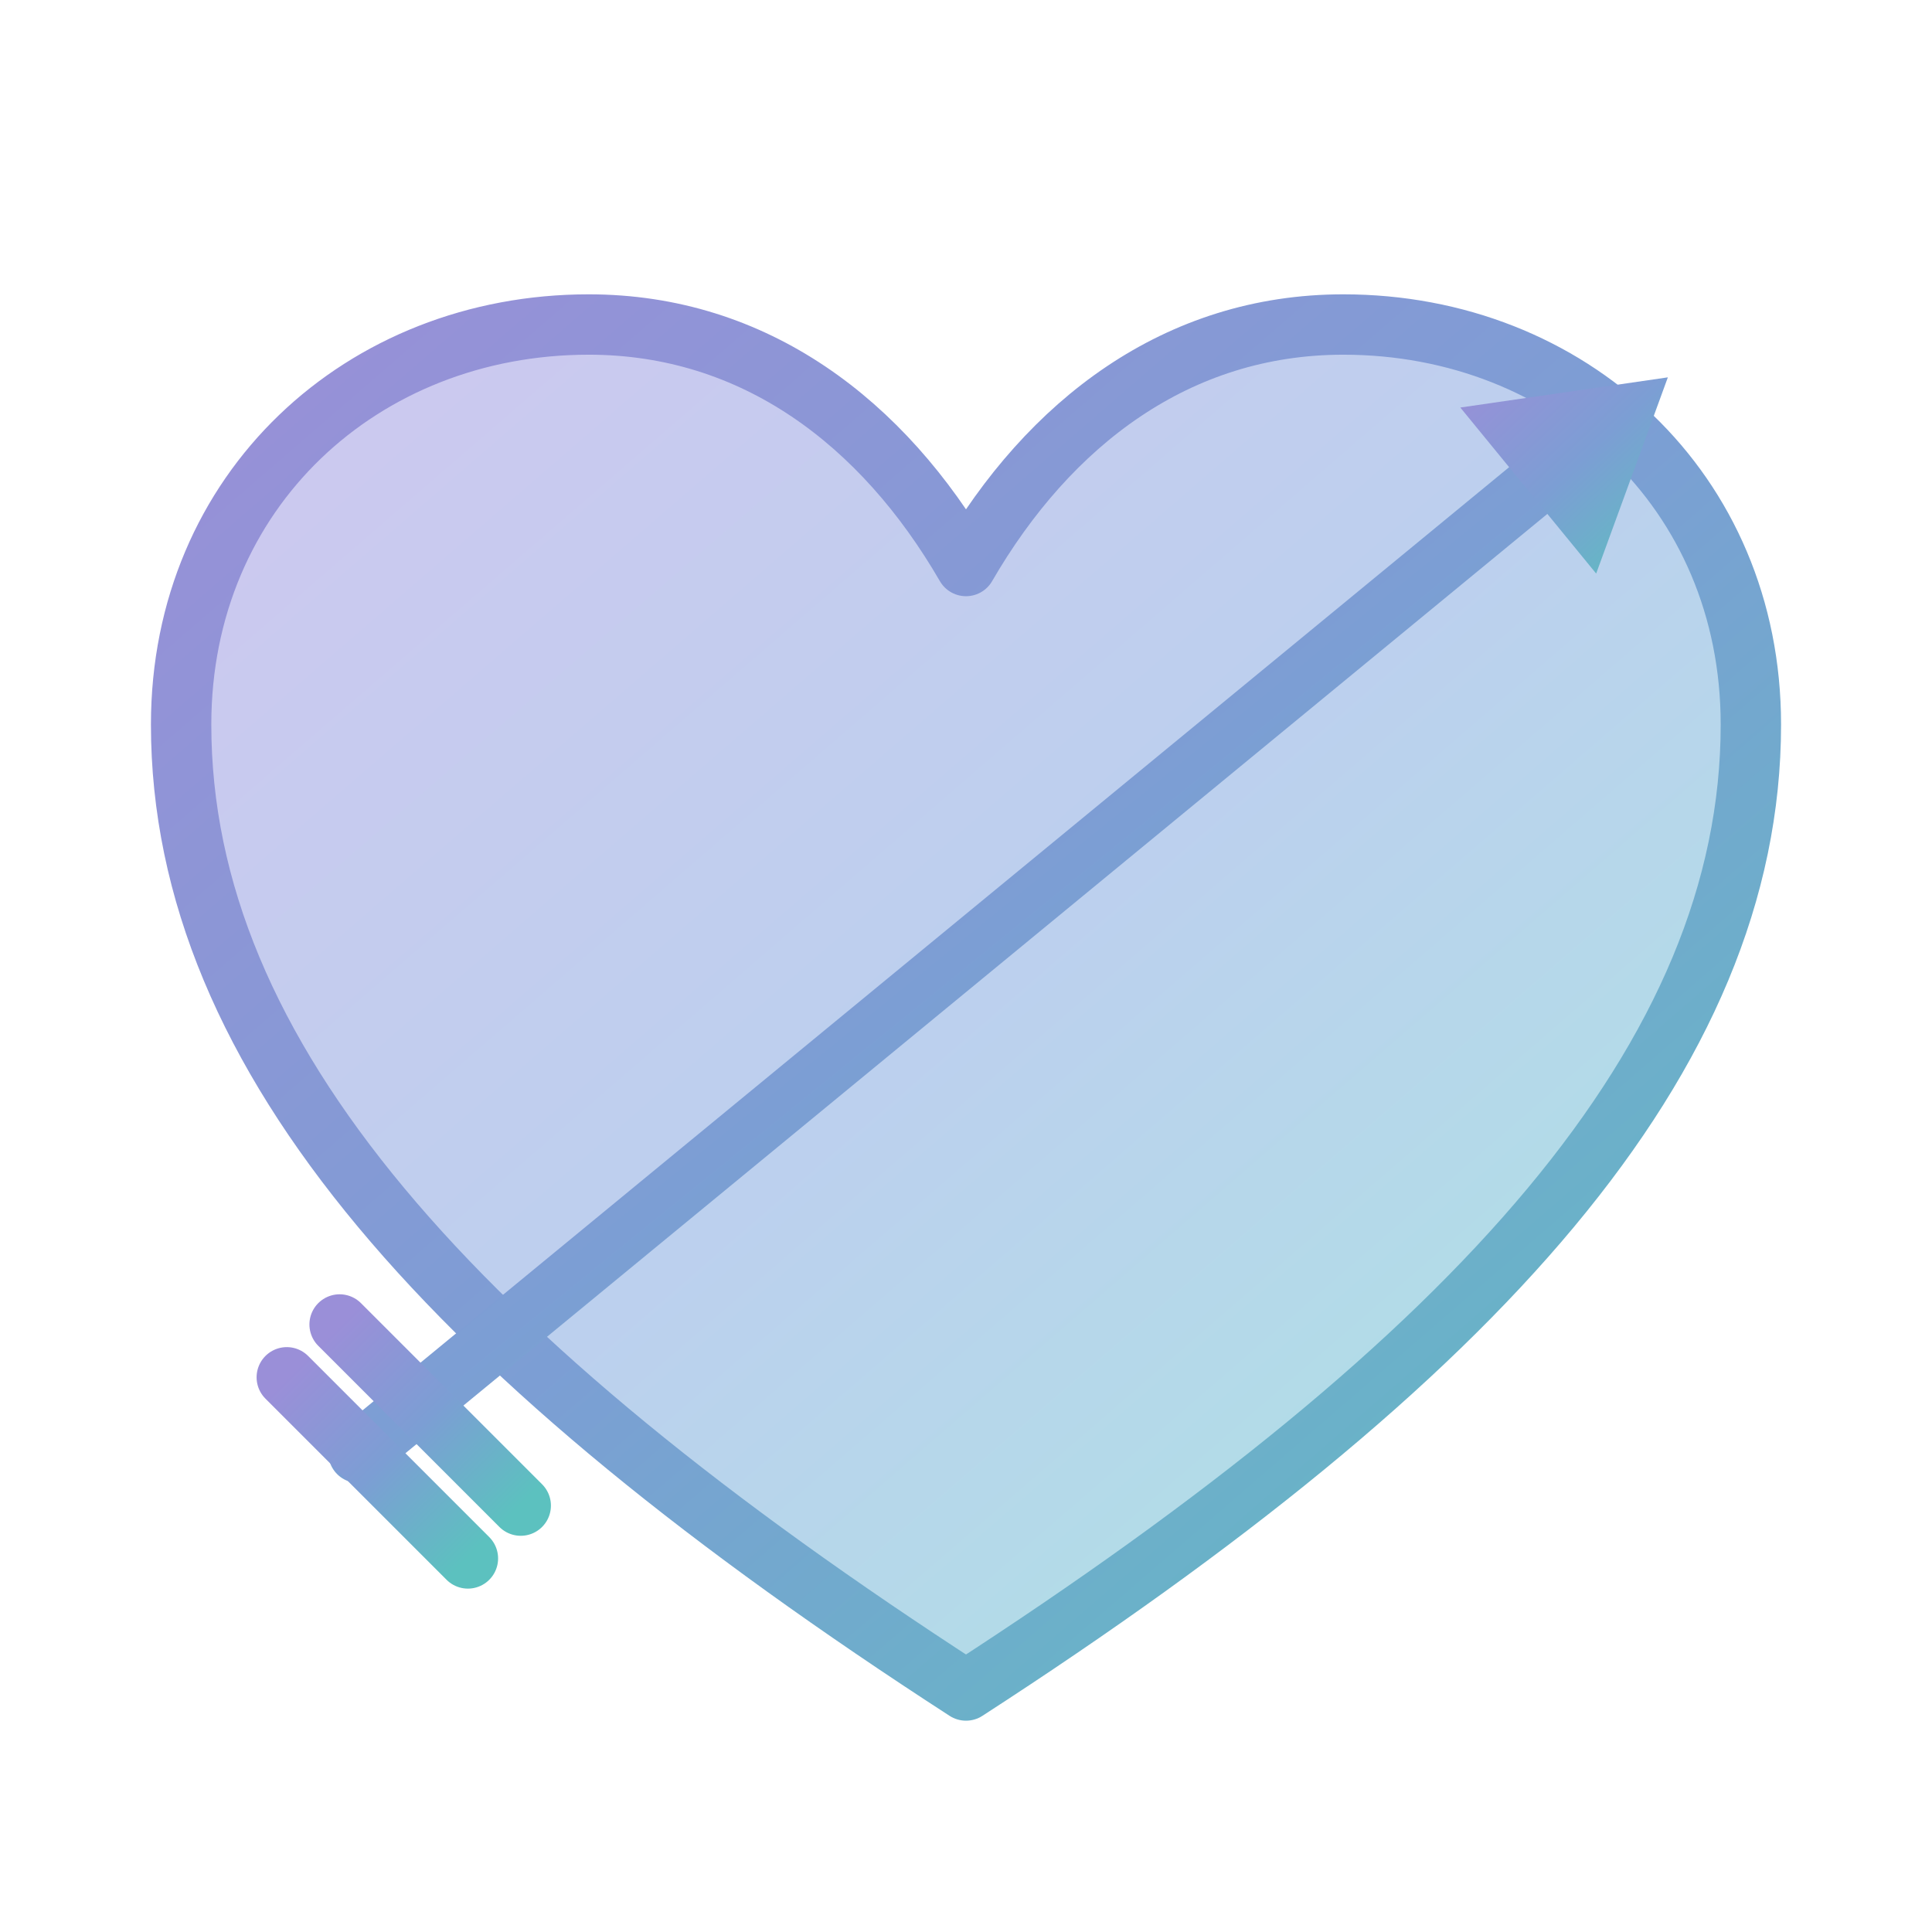
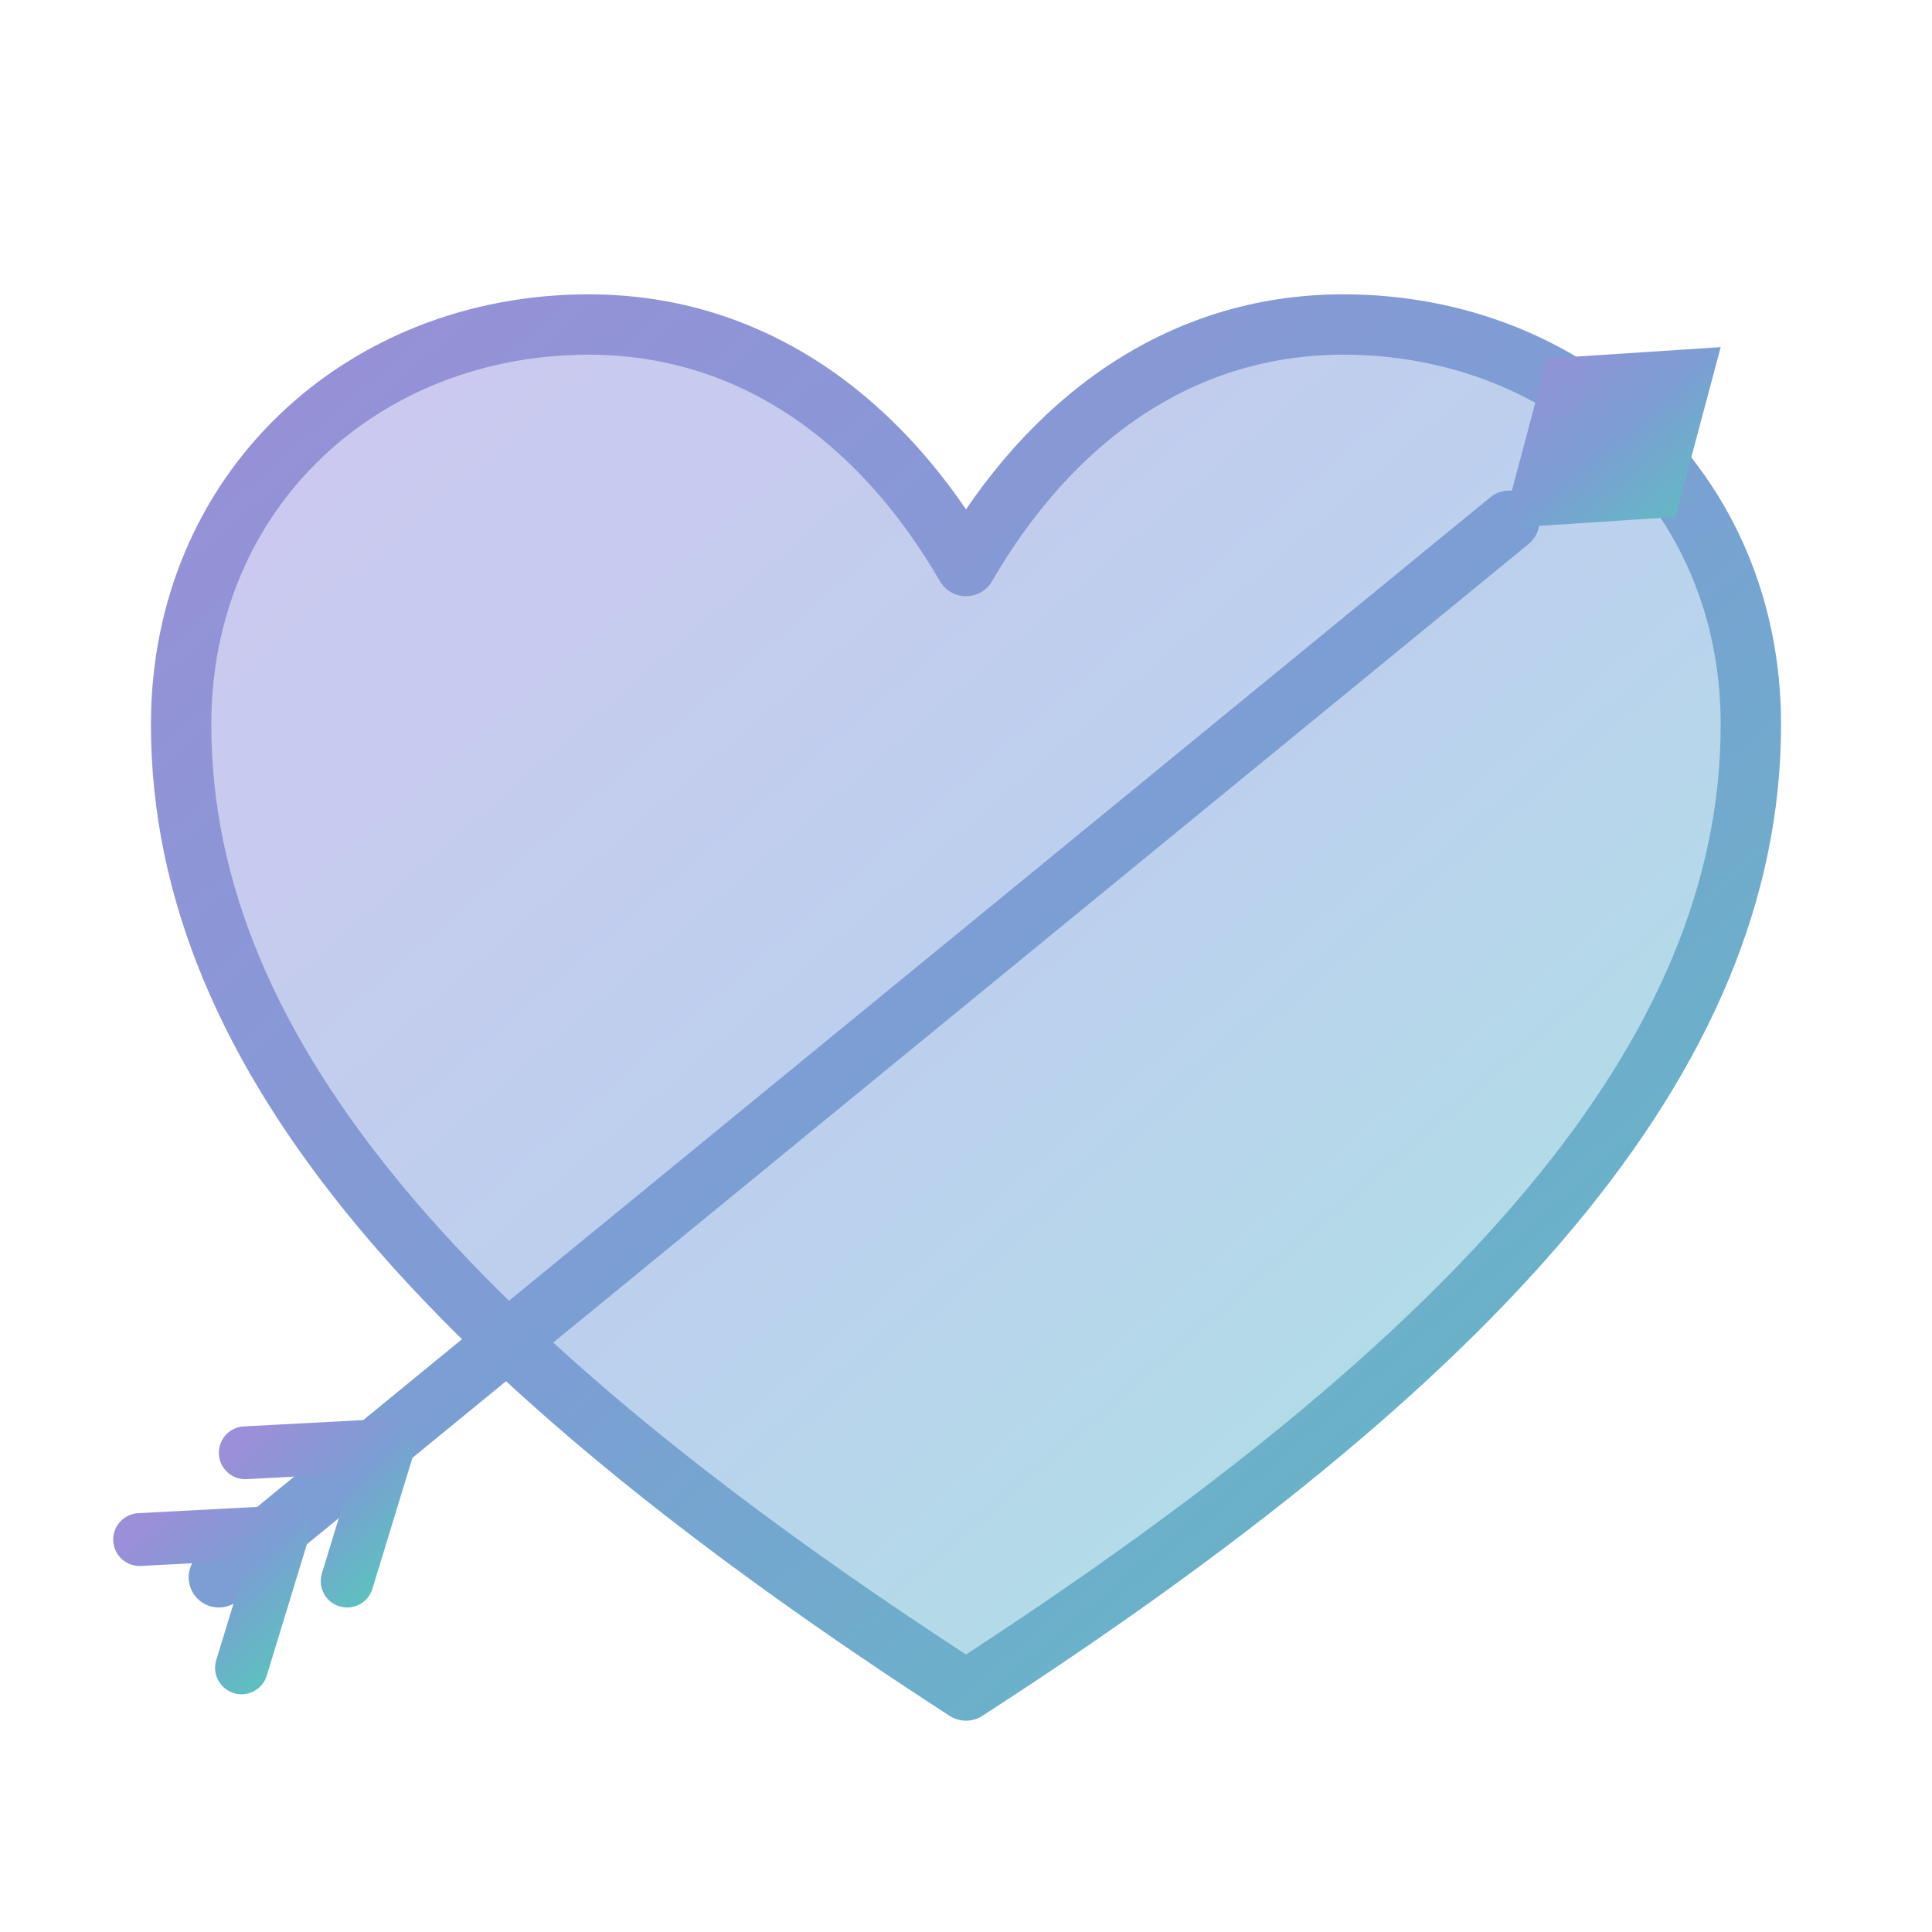
<svg xmlns="http://www.w3.org/2000/svg" viewBox="0 0 512 512" role="img" aria-label="큐핏">
  <defs>
    <linearGradient id="g" x1="0" y1="0" x2="1" y2="1">
      <stop offset="0" stop-color="#9a8fd8" />
      <stop offset="0.5" stop-color="#7c9ed4" />
      <stop offset="1" stop-color="#5cc1bf" />
    </linearGradient>
    <linearGradient id="gf" x1="0" y1="0" x2="1" y2="1">
      <stop offset="0" stop-color="#cfc7ef" />
      <stop offset="0.5" stop-color="#bcd0ee" />
      <stop offset="1" stop-color="#a9e6e2" />
    </linearGradient>
  </defs>
  <path d="M256 448 C120 360 48 280 48 192 C48 130 96 86 156 86 C200 86 234 112 256 150 C278 112 312 86 356 86 C416 86 464 130 464 192 C464 280 392 360 256 448 Z" fill="url(#gf)" stroke="url(#g)" stroke-width="16" stroke-linejoin="round" stroke-linecap="round" />
-   <g stroke="url(#g)" stroke-width="16" stroke-linecap="round" stroke-linejoin="round">
-     <line x1="95" y1="385" x2="405" y2="130" />
-     <line x1="76" y1="365" x2="124" y2="413" />
-     <line x1="90" y1="351" x2="138" y2="399" />
+   <g stroke="url(#g)" stroke-width="16" stroke-linecap="round" stroke-linejoin="round" fill="none">
+     <line x1="58" y1="418" x2="400" y2="138" />
+     <path d="M64 442 L75 406 L37 408" stroke-width="14" />
+     <path d="M92 419 L103 383 L65 385" stroke-width="14" />
  </g>
-   <path d="M442 100 L423 152 L387 108 Z" fill="url(#g)" />
+   <path d="M456 92 L444 137 L398 140 L410 95 Z" fill="url(#g)" />
</svg>
